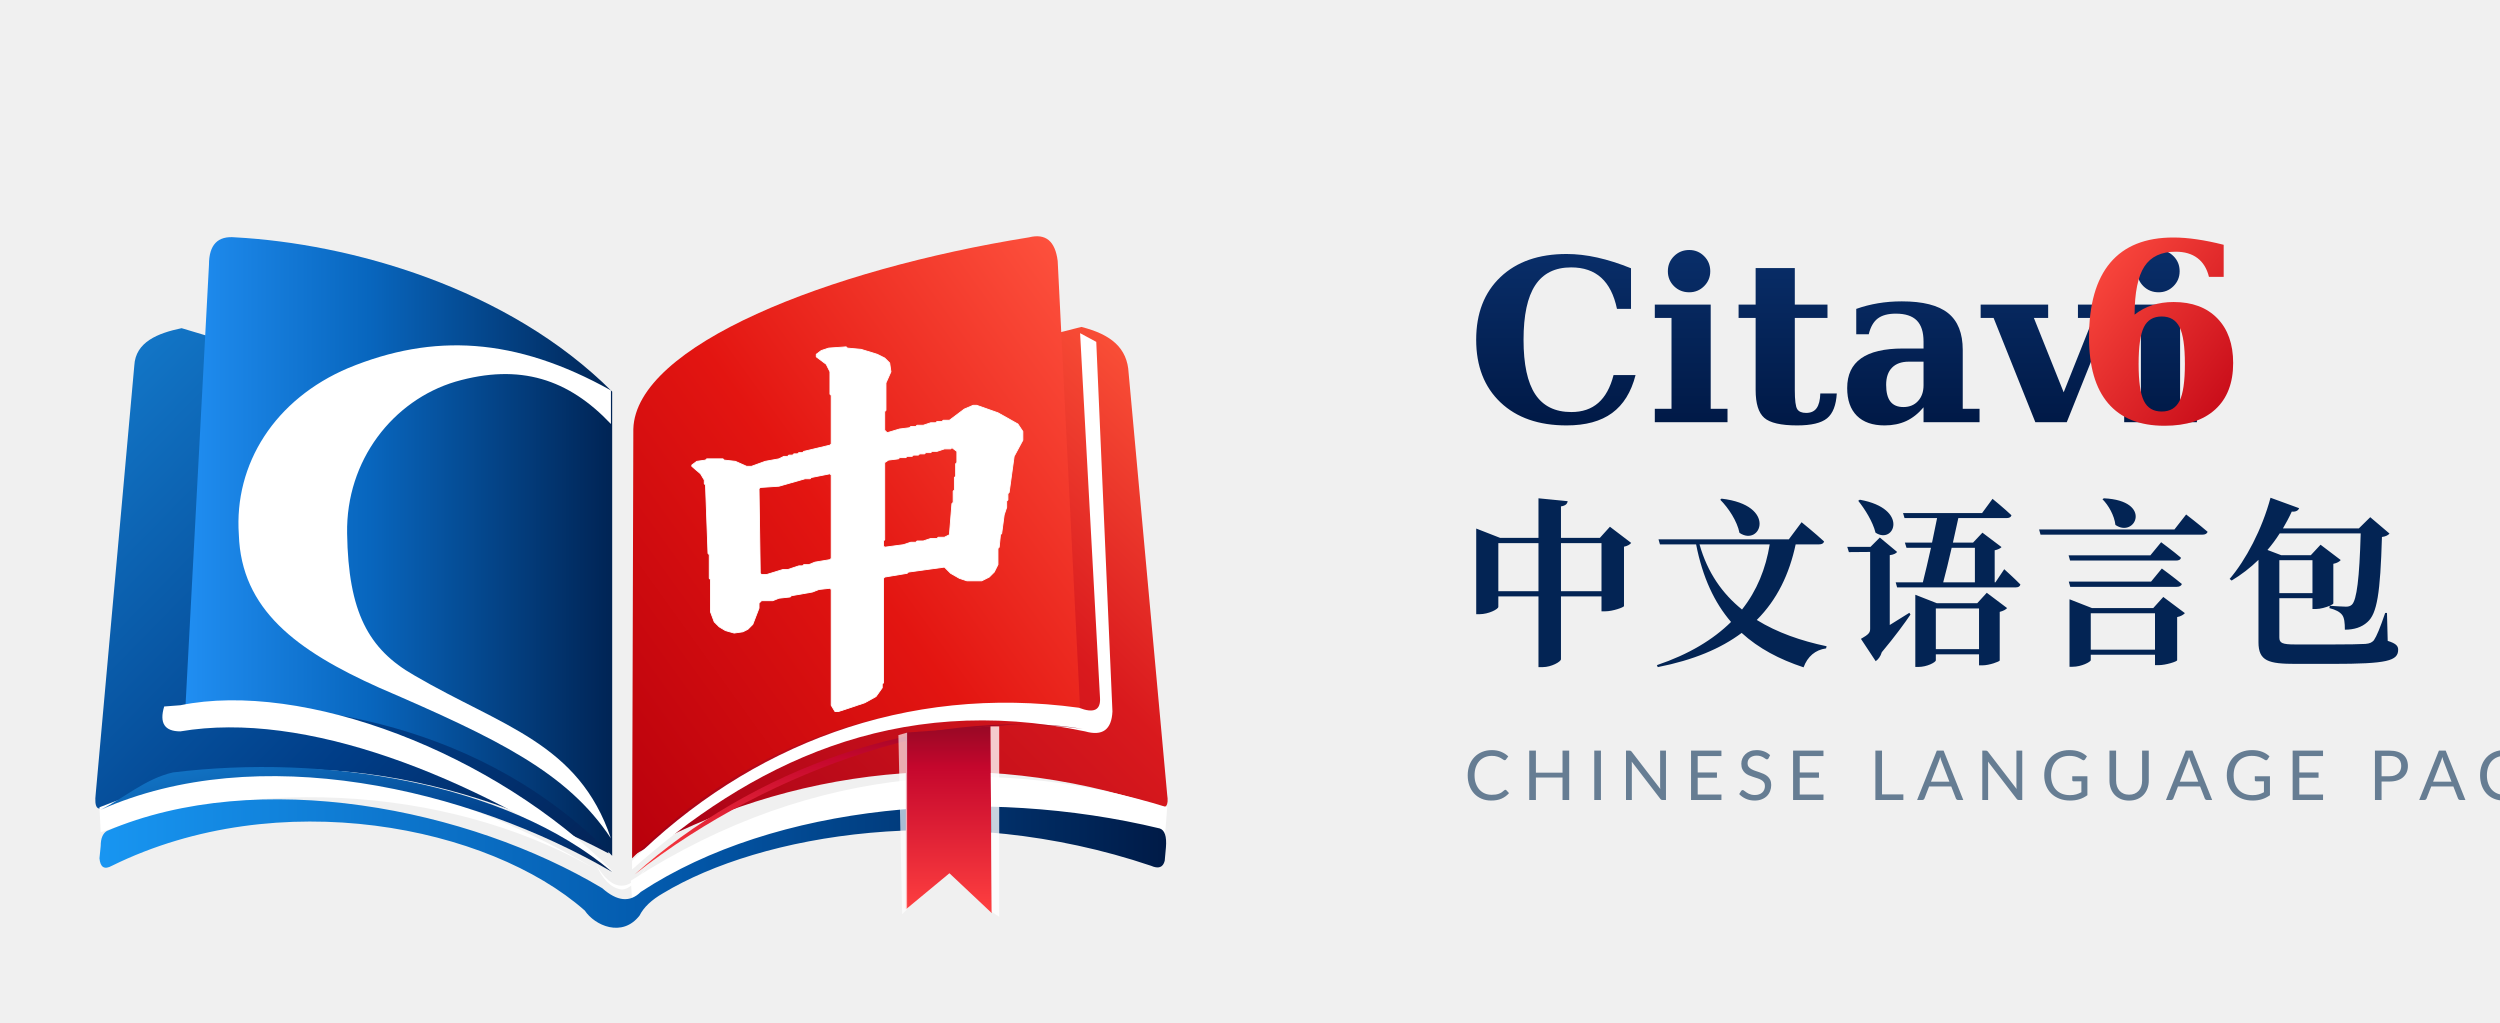
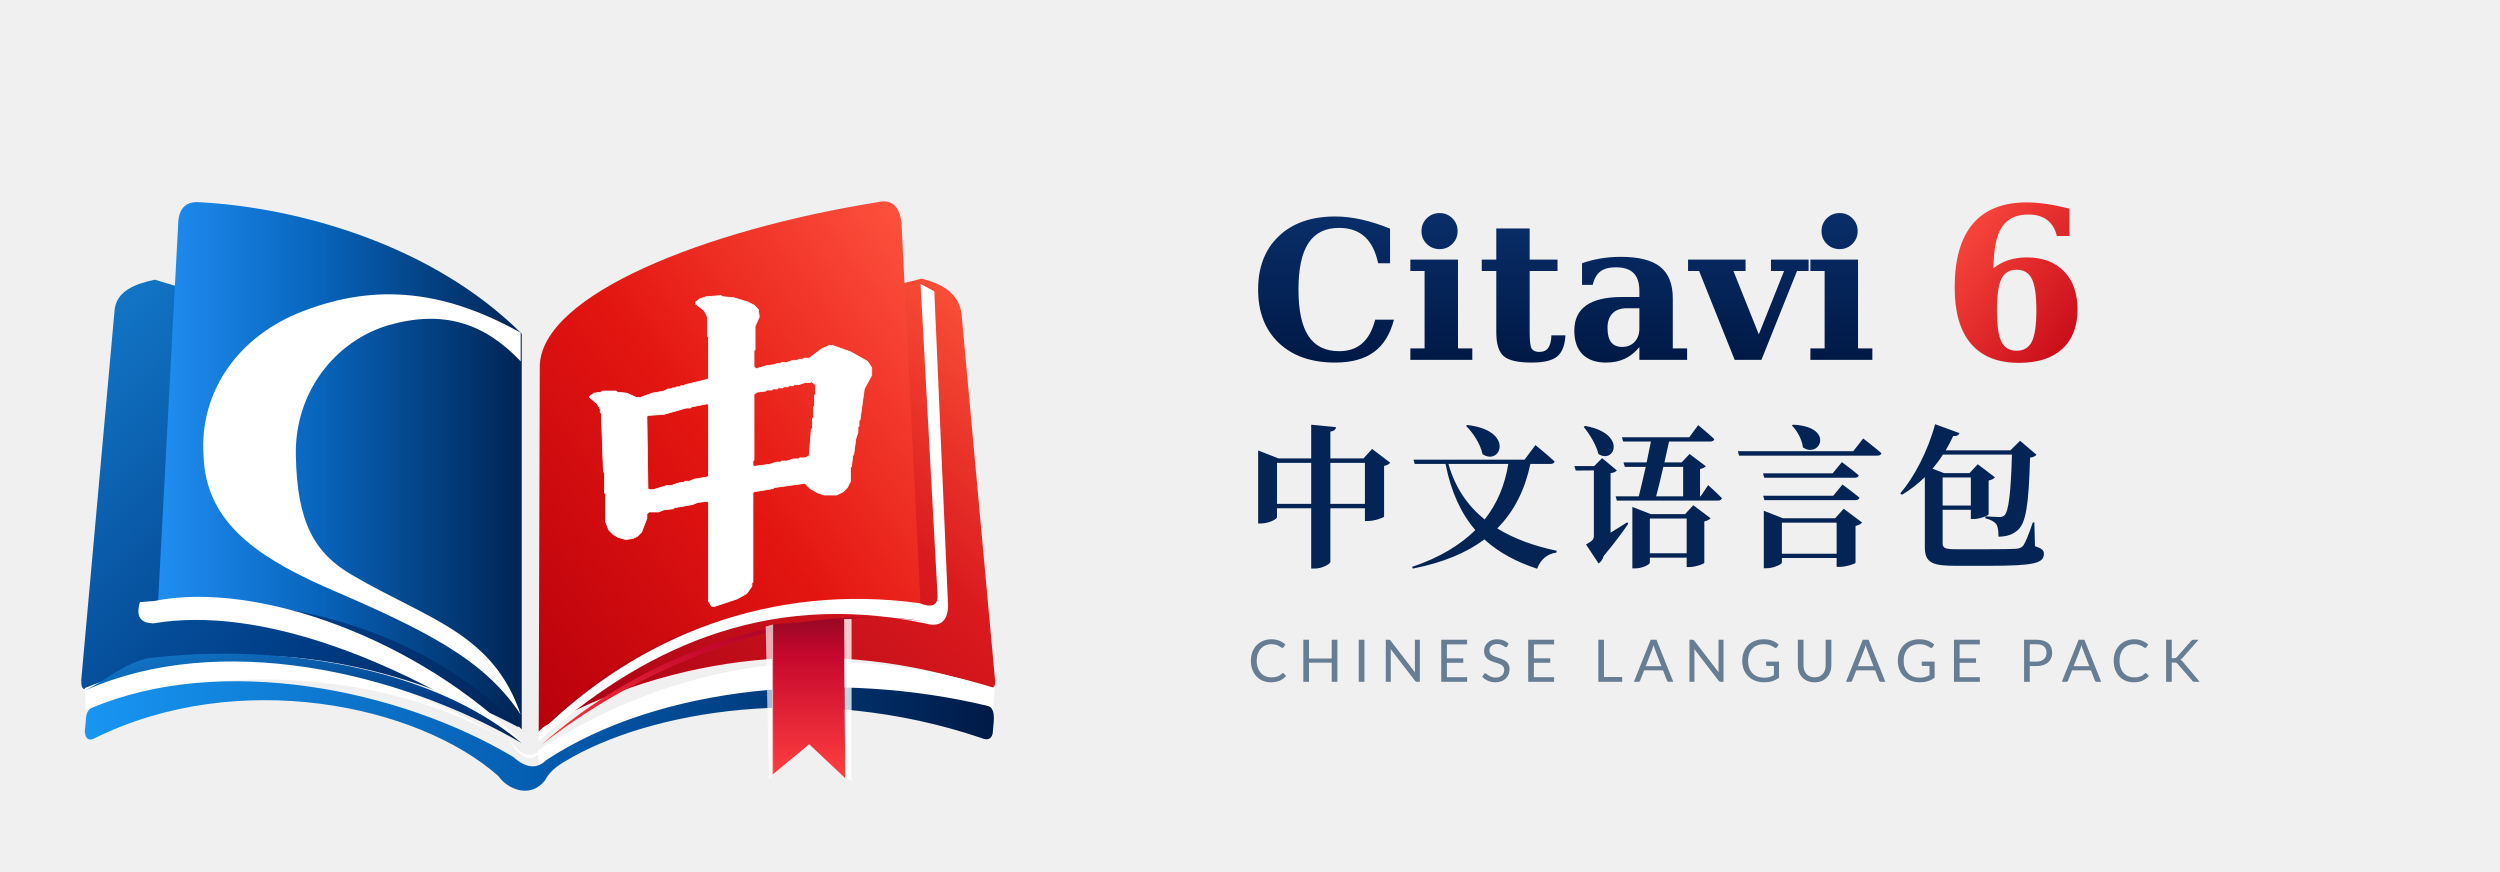
- <svg xmlns="http://www.w3.org/2000/svg" width="1125" height="460" viewBox="0 0 1125 460" role="img">
+ <svg xmlns="http://www.w3.org/2000/svg" width="1320" height="460" viewBox="0 0 1320 460" role="img">
  <defs>
    <linearGradient id="blue-front" x1="0" y1="0" x2="1" y2="0">
      <stop offset="0" stop-color="#208EF2" />
      <stop offset=".43" stop-color="#0866BE" />
      <stop offset="1" stop-color="#002455" />
    </linearGradient>
    <linearGradient id="blue-rear" x1="0" y1="0" x2="1" y2="1">
      <stop offset="0" stop-color="#147BCD" />
      <stop offset=".65" stop-color="#003D87" />
      <stop offset="1" stop-color="#032356" />
    </linearGradient>
    <linearGradient id="blue-edge" x1="0" y1="0" x2="1" y2="0">
      <stop offset="0" stop-color="#1896F2" />
      <stop offset=".55" stop-color="#0257A9" />
      <stop offset="1" stop-color="#001A46" />
    </linearGradient>
    <linearGradient id="red-front" x1="0" y1="1" x2="1" y2="0">
      <stop offset="0" stop-color="#B8000C" />
      <stop offset=".49" stop-color="#E31511" />
      <stop offset="1" stop-color="#FF5540" />
    </linearGradient>
    <linearGradient id="red-rear" x1="0" y1="1" x2="1" y2="0">
      <stop offset="0" stop-color="#A50016" />
      <stop offset=".6" stop-color="#D9191D" />
      <stop offset="1" stop-color="#FF583B" />
    </linearGradient>
    <linearGradient id="red-ribbon" x1="0" y1="0" x2="0" y2="1">
      <stop offset="0" stop-color="#980825" />
      <stop offset=".22" stop-color="#C5072D" />
      <stop offset="1" stop-color="#FF4040" />
    </linearGradient>
    <linearGradient id="red-six" x1="0" y1="0" x2="1" y2="1">
      <stop offset="0" stop-color="#FF4E41" />
      <stop offset="1" stop-color="#C40716" />
    </linearGradient>
    <linearGradient id="navy-letter" x1="0" y1="0" x2="0" y2="1">
      <stop offset="0" stop-color="#092E69" />
      <stop offset="1" stop-color="#001946" />
    </linearGradient>
  </defs>
  <g id="horizontal-symbol" transform="translate(-65 20) scale(.56)">
    <g id="book-symbol" role="img" aria-label="蓝红翻开书本、字母C和中文字中的社区本地化徽标">
      <g id="page-edges">
        <path id="back-page-left" fill="url(#blue-rear)" d="M262 228 C243 232 225 239 224 258 L193 602 Q191 619 201 612 C343 554 489 589 605 650 L603 330 Z" />
        <path id="back-page-right" fill="url(#red-rear)" d="M985 227 C1009 233 1022 244 1023 264 L1054 603 Q1056 616 1047 612 C901 563 749 581 626 651 L628 318 Z" />
      </g>
      <g id="front-pages">
        <path id="front-page-blue" fill="url(#blue-front)" d="M305 155 C397 160 524 195 608 279 L608 652 C506 546 360 524 265 534 L284 177 Q284 153 305 155 Z" />
        <path id="front-page-red" fill="url(#red-front)" d="M625 309 C627 242 781 181 943 155 Q963 150 966 174 L984 534 C841 516 717 560 624 654 Z" />
        <path id="inner-white-c" fill="#FFFFFF" d="M607 278 C530 235 464 232 396 260 C337 285 304 337 308 394 C310 454 354 487 421 517 C516 558 572 585 607 638 C581 561 519 548 449 507 C412 486 396 456 395 393 C394 334 432 286 482 271 C534 256 573 269 607 305 Z" />
        <path id="chinese-zhong" fill="#FFFFFF" fill-rule="evenodd" stroke="#FFFFFF" stroke-width="0.7" stroke-linejoin="round" d="M796,243 L782,244 L776,246 L772,249 L772,251 L780,257 L783,263 L783,281 L784,282 L784,321 L783,322 L762,327 L761,328 L758,328 L757,329 L754,329 L753,330 L750,330 L749,331 L746,331 L742,333 L731,335 L720,339 L716,339 L707,335 L698,334 L697,333 L684,333 L683,334 L676,335 L672,338 L672,339 L679,345 L682,350 L682,353 L683,354 L685,409 L686,410 L686,429 L687,430 L687,456 L690,464 L694,468 L699,471 L706,473 L713,472 L717,470 L721,466 L726,453 L726,449 L728,447 L737,447 L742,445 L751,444 L752,443 L769,440 L774,438 L783,437 L784,438 L784,531 L787,536 L790,536 L811,529 L820,524 L825,517 L825,514 L826,513 L826,429 L827,428 L845,425 L846,424 L875,420 L880,425 L887,429 L893,431 L905,431 L911,428 L915,424 L918,418 L918,405 L919,404 L920,394 L921,393 L923,378 L925,372 L925,367 L926,366 L926,361 L927,360 L931,331 L938,318 L938,311 L934,305 L918,296 L901,290 L898,290 L891,293 L879,302 L874,302 L873,303 L869,303 L868,304 L864,304 L858,306 L853,306 L852,307 L848,307 L847,308 L839,309 L829,312 L827,310 L827,295 L828,294 L828,272 L832,263 L831,256 L827,252 L821,249 L808,245 L797,244 Z M783,345 L784,346 L784,413 L783,414 L771,416 L766,418 L762,418 L761,419 L758,419 L749,422 L745,422 L732,426 L728,426 L727,425 L726,357 L727,356 L742,355 L763,349 L767,349 L768,348 Z M885,327 L885,336 L884,337 L884,347 L883,348 L883,358 L882,359 L882,368 L881,369 L879,394 L875,396 L870,396 L869,397 L864,397 L858,399 L853,399 L852,400 L848,400 L842,402 L827,404 L826,403 L826,399 L827,398 L827,336 L830,334 L838,333 L839,332 L844,332 L845,331 L849,331 L850,330 L854,330 L855,329 L859,329 L860,328 L864,328 L865,327 L869,327 L875,325 L880,325 L881,324 Z" />
      </g>
      <g id="book-folio-lines">
        <path id="blue-fold-white" fill="#FFFFFF" d="M261 531 C359 511 513 568 609 665 C493 587 361 535 261 552 Q242 552 248 532 Z" />
        <path id="red-fold-white" fill="#FFFFFF" d="M624 656 C718 563 844 514 983 533 Q1001 540 1000 525 L984 232 L997 239 L1010 536 Q1009 558 988 552 C835 520 718 579 624 663 Z" />
        <path id="blue-bottom-white" fill="#FFFFFF" d="M196 613 C327 560 470 585 610 672 C500 602 341 583 197 633 Z" />
        <path id="red-bottom-white" fill="#FFFFFF" d="M623 672 C773 575 925 573 1054 613 L1052 639 C903 593 761 613 624 688 Z" />
        <path id="left-mid-ink" fill="url(#blue-rear)" d="M197 615 C323 559 491 597 608 665 C523 593 377 570 255 585 C233 590 215 606 197 615 Z" />
        <path id="right-mid-ink" fill="url(#red-ribbon)" d="M626 667 C739 578 889 533 986 550 C856 532 720 583 626 667 Z" />
        <path id="bottom-left-strip" fill="url(#blue-edge)" d="M202 632 C324 580 493 614 600 678 Q618 694 631 681 C739 610 907 596 1048 630 Q1054 632 1053 645 L1052 656 Q1050 664 1041 660 C884 607 727 635 649 682 Q635 690 630 700 C616 718 594 708 586 696 C509 628 340 594 206 660 Q197 665 196 654 L197 644 Q197 635 202 632 Z" />
        <path id="center-fold-highlight" fill="#FFFFFF" d="M595 659 Q615 693 637 659 Q624 680 615 679 Q603 677 595 659 Z" />
      </g>
      <g id="bookmark-layer">
        <path id="red-bookmark" fill="url(#red-ribbon)" d="M844 553 L912 548 L913 698 L879 666 L844 695 Z" />
        <path id="bookmark-edge" fill="#FFFFFF" opacity=".66" d="M838 555 L845 553 L845 695 L841 699 Z" />
        <path id="bookmark-fold-right" fill="#FFFFFF" opacity=".78" d="M912 548 L919 548 L919 701 L913 697 Z" />
      </g>
    </g>
  </g>
  <g id="horizontal-type">
    <text x="660" y="190" font-family="DejaVu Serif, serif" font-size="102" font-weight="700" fill="url(#navy-letter)">Citavi</text>
-     <text x="933" y="190" font-family="DejaVu Serif, serif" font-size="112" font-weight="700" fill="url(#red-six)">6</text>
+     <text x="1025" y="190" font-family="DejaVu Serif, serif" font-size="112" font-weight="700" fill="url(#red-six)">6</text>
    <text x="657" y="293" font-family="Noto Serif CJK SC, serif" font-size="81" font-weight="700" fill="#032454" letter-spacing="5">中文语言包</text>
    <text x="659" y="360" font-family="Lato, Arial, sans-serif" font-size="31" letter-spacing="5.6" fill="#667D93">CHINESE LANGUAGE PACK</text>
  </g>
</svg>
